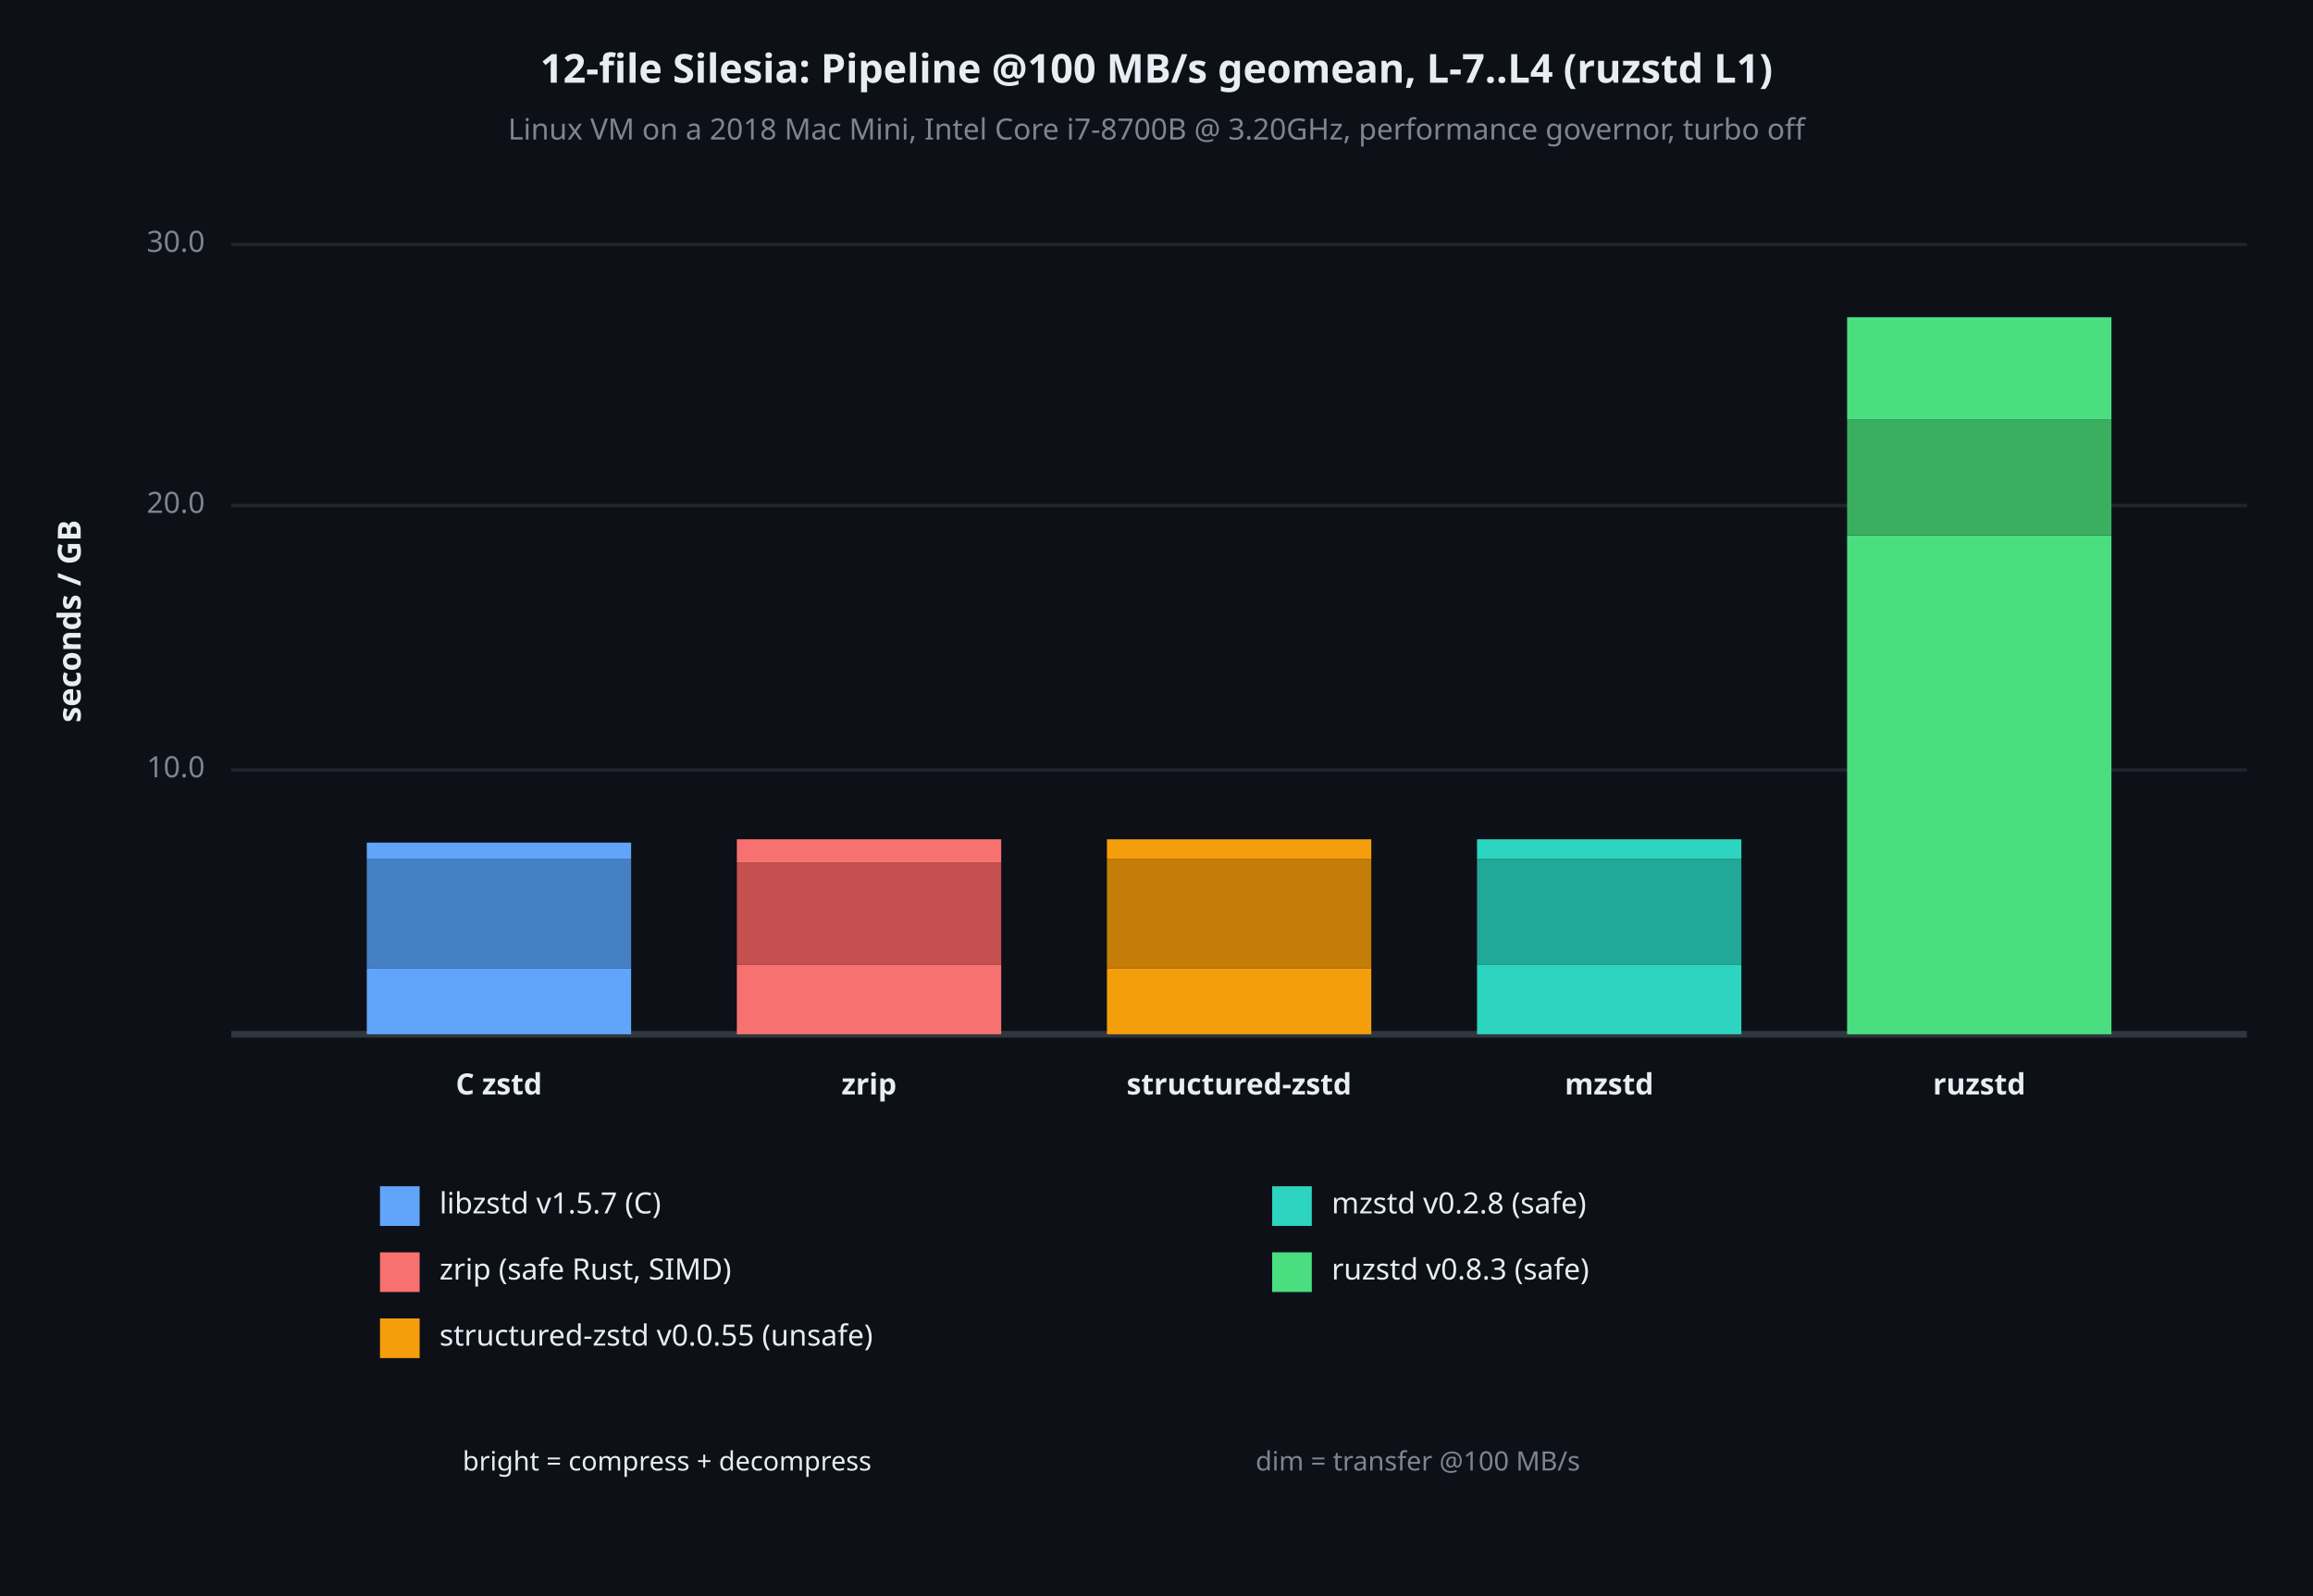
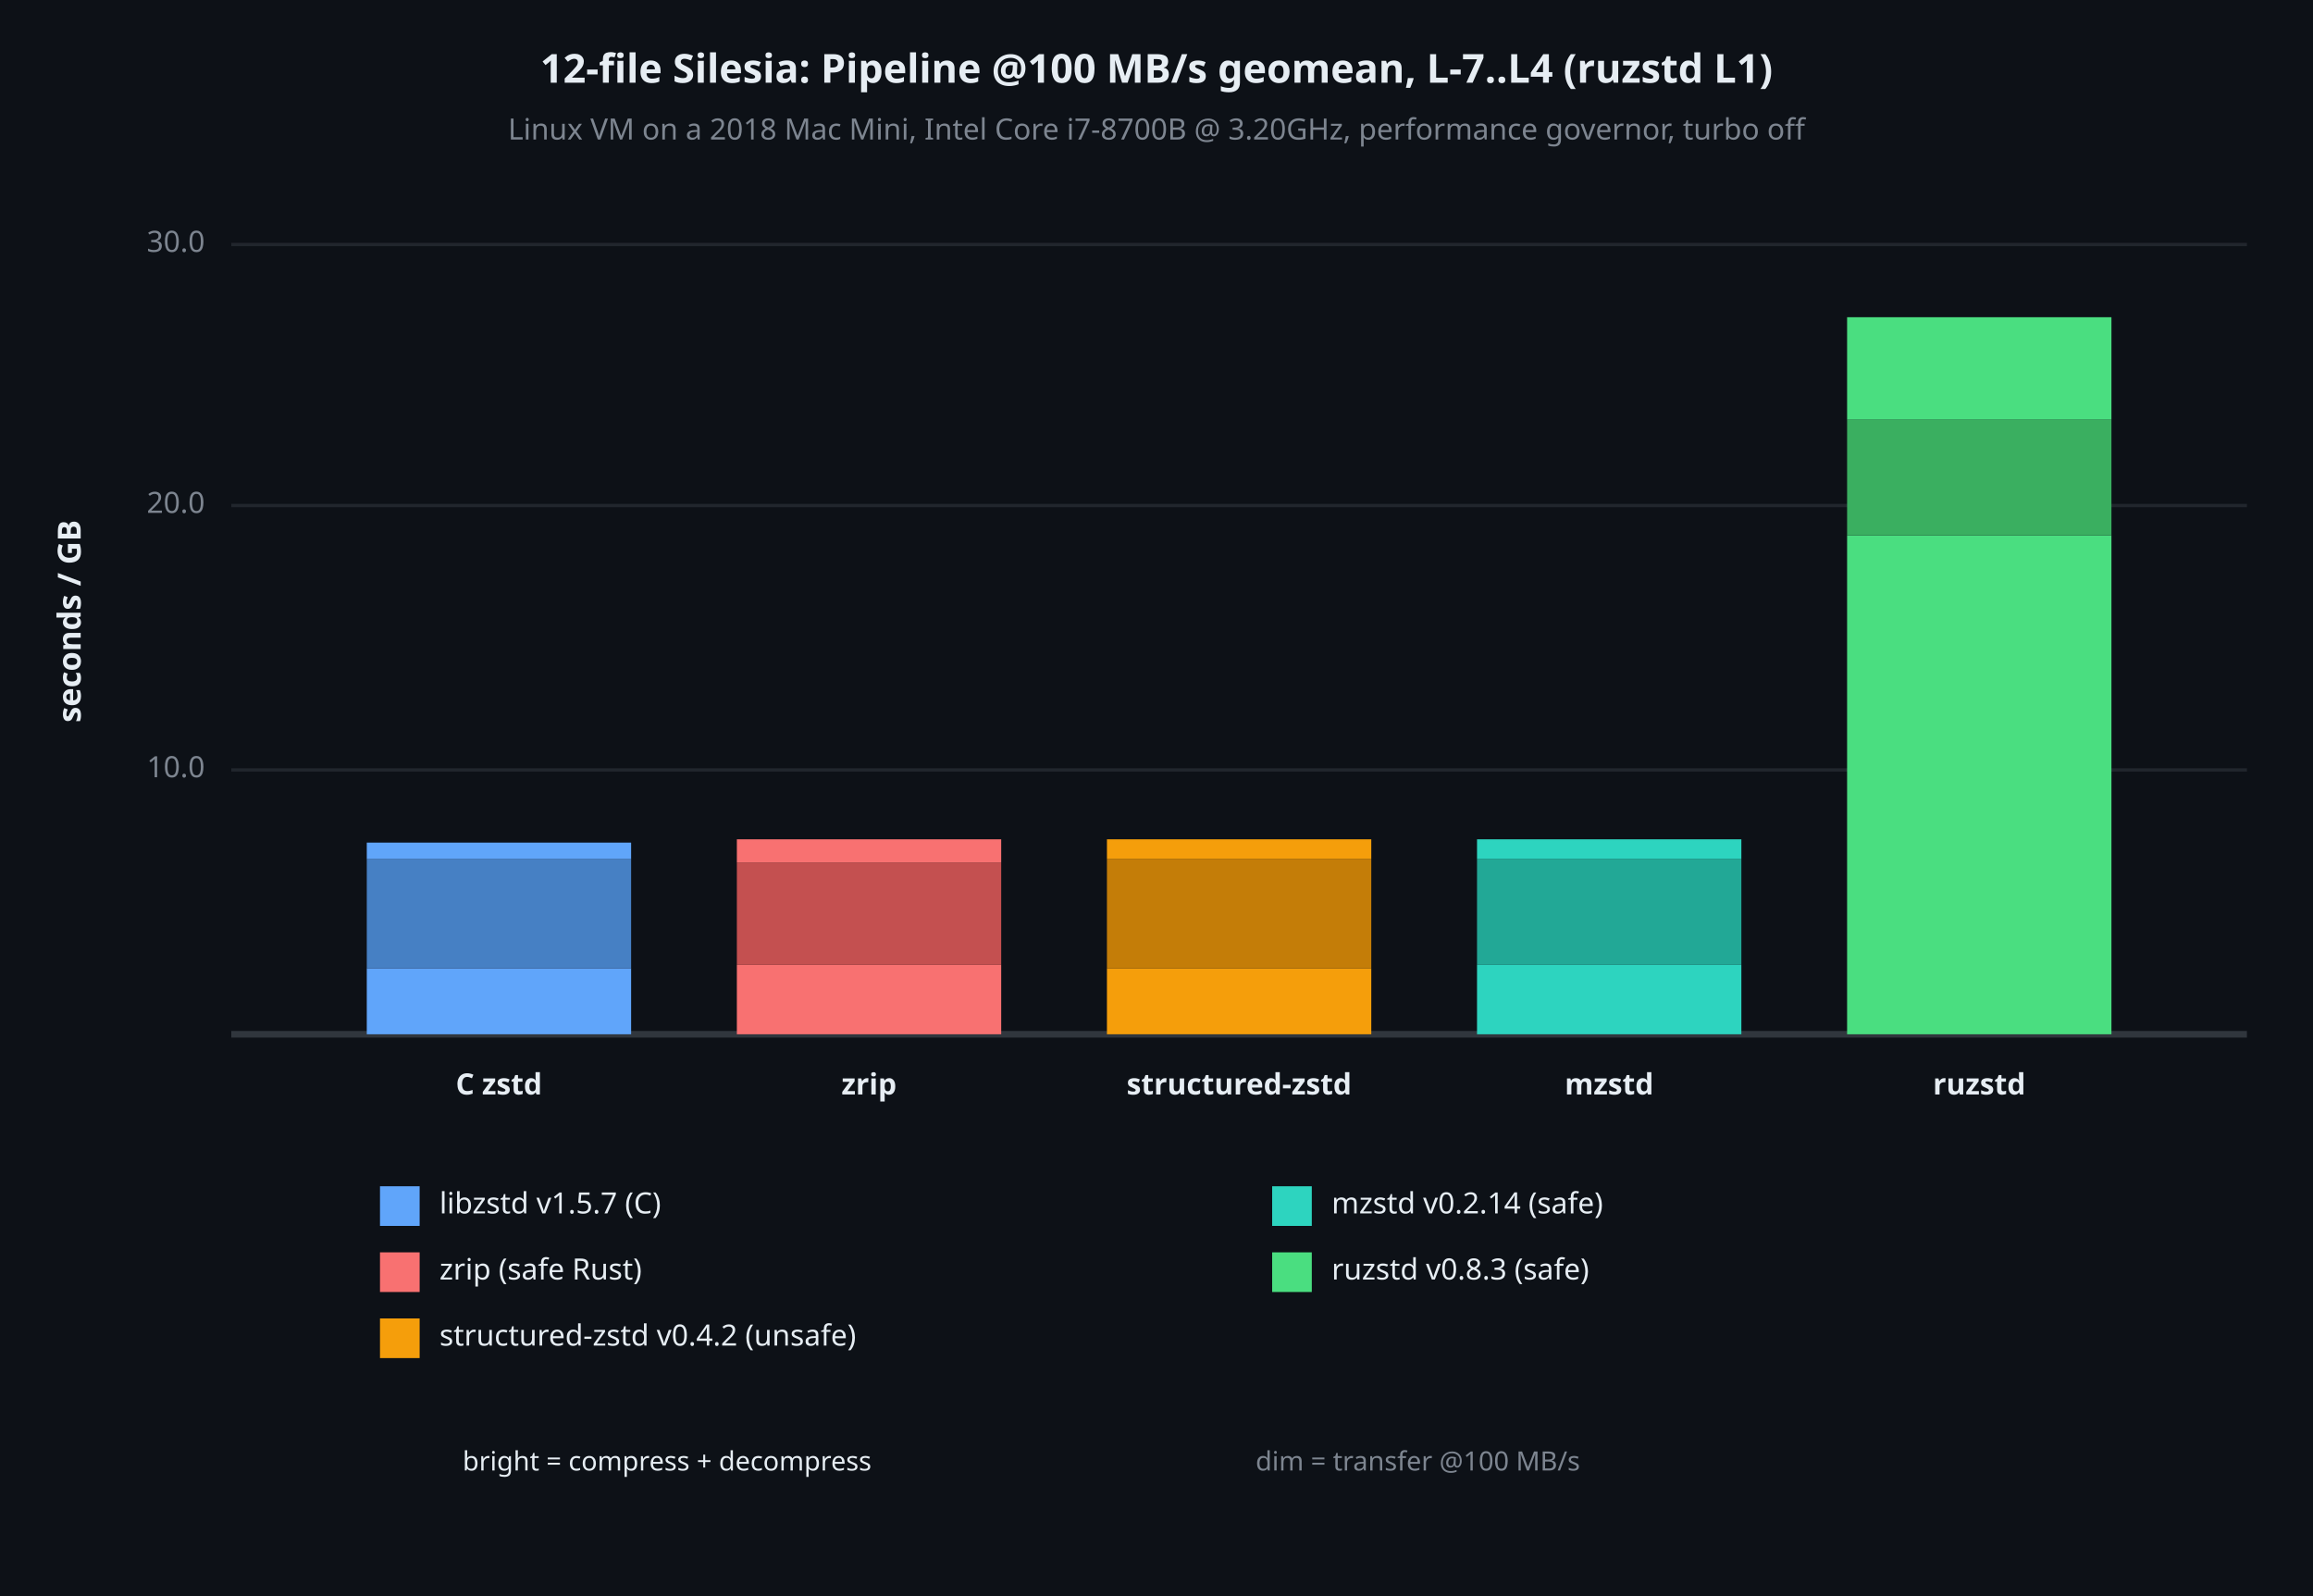
<svg xmlns="http://www.w3.org/2000/svg" viewBox="0 0 700 483" font-family="system-ui, -apple-system, sans-serif">
  <rect x="0" y="0" width="700" height="483" opacity="1" fill="#0D1117" stroke="none" />
  <text x="350" y="22" dy="0.5ex" text-anchor="middle" font-family="sans-serif" font-size="12.097" opacity="1" fill="#E6EDF3" font-weight="bold">
12-file Silesia: Pipeline @100 MB/s geomean, L-7..L4 (ruzstd L1)
</text>
  <text x="350" y="40" dy="0.5ex" text-anchor="middle" font-family="sans-serif" font-size="8.871" opacity="1" fill="#7D8590">
Linux VM on a 2018 Mac Mini, Intel Core i7-8700B @ 3.20GHz, performance governor, turbo off
</text>
  <text x="22" y="188" dy="0.5ex" text-anchor="middle" font-family="sans-serif" font-size="9.677" opacity="1" fill="#E6EDF3" font-weight="bold" transform="rotate(270, 22, 188)">
seconds / GB
</text>
  <polyline fill="none" opacity="1" stroke="#21262D" stroke-width="1" points="70,233 680,233 " />
  <text x="62" y="233" dy="0.5ex" text-anchor="end" font-family="sans-serif" font-size="8.871" opacity="1" fill="#7D8590">
10.0
</text>
  <polyline fill="none" opacity="1" stroke="#21262D" stroke-width="1" points="70,153 680,153 " />
  <text x="62" y="153" dy="0.5ex" text-anchor="end" font-family="sans-serif" font-size="8.871" opacity="1" fill="#7D8590">
20.0
</text>
  <polyline fill="none" opacity="1" stroke="#21262D" stroke-width="1" points="70,74 680,74 " />
  <text x="62" y="74" dy="0.5ex" text-anchor="end" font-family="sans-serif" font-size="8.871" opacity="1" fill="#7D8590">
30.0
</text>
  <polyline fill="none" opacity="1" stroke="#30363D" stroke-width="2" points="70,313 680,313 " />
  <rect x="111" y="293" width="80" height="20" opacity="1" fill="#60A5FA" stroke="none" />
  <rect x="111" y="260" width="80" height="33" opacity="1" fill="#4680C4" stroke="none" />
  <rect x="111" y="255" width="80" height="5" opacity="1" fill="#60A5FA" stroke="none" />
  <text x="151" y="329" dy="0.5ex" text-anchor="middle" font-family="sans-serif" font-size="8.871" opacity="1" fill="#E6EDF3" font-weight="bold">
C zstd
</text>
  <rect x="223" y="292" width="80" height="21" opacity="1" fill="#F87171" stroke="none" />
  <rect x="223" y="261" width="80" height="31" opacity="1" fill="#C45050" stroke="none" />
  <rect x="223" y="254" width="80" height="7" opacity="1" fill="#F87171" stroke="none" />
  <text x="263" y="329" dy="0.5ex" text-anchor="middle" font-family="sans-serif" font-size="8.871" opacity="1" fill="#E6EDF3" font-weight="bold">
zrip
</text>
  <rect x="335" y="293" width="80" height="20" opacity="1" fill="#F59E0B" stroke="none" />
  <rect x="335" y="260" width="80" height="33" opacity="1" fill="#C47D08" stroke="none" />
  <rect x="335" y="254" width="80" height="6" opacity="1" fill="#F59E0B" stroke="none" />
  <text x="375" y="329" dy="0.5ex" text-anchor="middle" font-family="sans-serif" font-size="8.871" opacity="1" fill="#E6EDF3" font-weight="bold">
structured-zstd
</text>
  <rect x="447" y="292" width="80" height="21" opacity="1" fill="#2DD4BF" stroke="none" />
  <rect x="447" y="260" width="80" height="32" opacity="1" fill="#22A896" stroke="none" />
  <rect x="447" y="254" width="80" height="6" opacity="1" fill="#2DD4BF" stroke="none" />
  <text x="487" y="329" dy="0.5ex" text-anchor="middle" font-family="sans-serif" font-size="8.871" opacity="1" fill="#E6EDF3" font-weight="bold">
mzstd
</text>
  <rect x="559" y="162" width="80" height="151" opacity="1" fill="#4ADE80" stroke="none" />
  <rect x="559" y="127" width="80" height="35" opacity="1" fill="#3AAF60" stroke="none" />
  <rect x="559" y="96" width="80" height="31" opacity="1" fill="#4ADE80" stroke="none" />
  <text x="599" y="329" dy="0.5ex" text-anchor="middle" font-family="sans-serif" font-size="8.871" opacity="1" fill="#E6EDF3" font-weight="bold">
ruzstd
</text>
  <rect x="115" y="359" width="12" height="12" opacity="1" fill="#60A5FA" stroke="none" />
  <text x="133" y="365" dy="0.5ex" text-anchor="start" font-family="sans-serif" font-size="8.871" opacity="1" fill="#E6EDF3">
libzstd v1.5.7 (C)
</text>
  <rect x="115" y="379" width="12" height="12" opacity="1" fill="#F87171" stroke="none" />
  <text x="133" y="385" dy="0.5ex" text-anchor="start" font-family="sans-serif" font-size="8.871" opacity="1" fill="#E6EDF3">
- zrip (safe Rust, SIMD)
+ zrip (safe Rust)
</text>
  <rect x="115" y="399" width="12" height="12" opacity="1" fill="#F59E0B" stroke="none" />
  <text x="133" y="405" dy="0.5ex" text-anchor="start" font-family="sans-serif" font-size="8.871" opacity="1" fill="#E6EDF3">
- structured-zstd v0.0.55 (unsafe)
+ structured-zstd v0.4.2 (unsafe)
</text>
  <rect x="385" y="359" width="12" height="12" opacity="1" fill="#2DD4BF" stroke="none" />
  <text x="403" y="365" dy="0.5ex" text-anchor="start" font-family="sans-serif" font-size="8.871" opacity="1" fill="#E6EDF3">
- mzstd v0.2.8 (safe)
+ mzstd v0.2.14 (safe)
</text>
  <rect x="385" y="379" width="12" height="12" opacity="1" fill="#4ADE80" stroke="none" />
  <text x="403" y="385" dy="0.5ex" text-anchor="start" font-family="sans-serif" font-size="8.871" opacity="1" fill="#E6EDF3">
ruzstd v0.8.3 (safe)
</text>
  <text x="140" y="443" dy="0.5ex" text-anchor="start" font-family="sans-serif" font-size="8.065" opacity="1" fill="#E6EDF3">
bright = compress + decompress
</text>
  <text x="380" y="443" dy="0.5ex" text-anchor="start" font-family="sans-serif" font-size="8.065" opacity="1" fill="#7D8590">
dim = transfer @100 MB/s
</text>
</svg>
